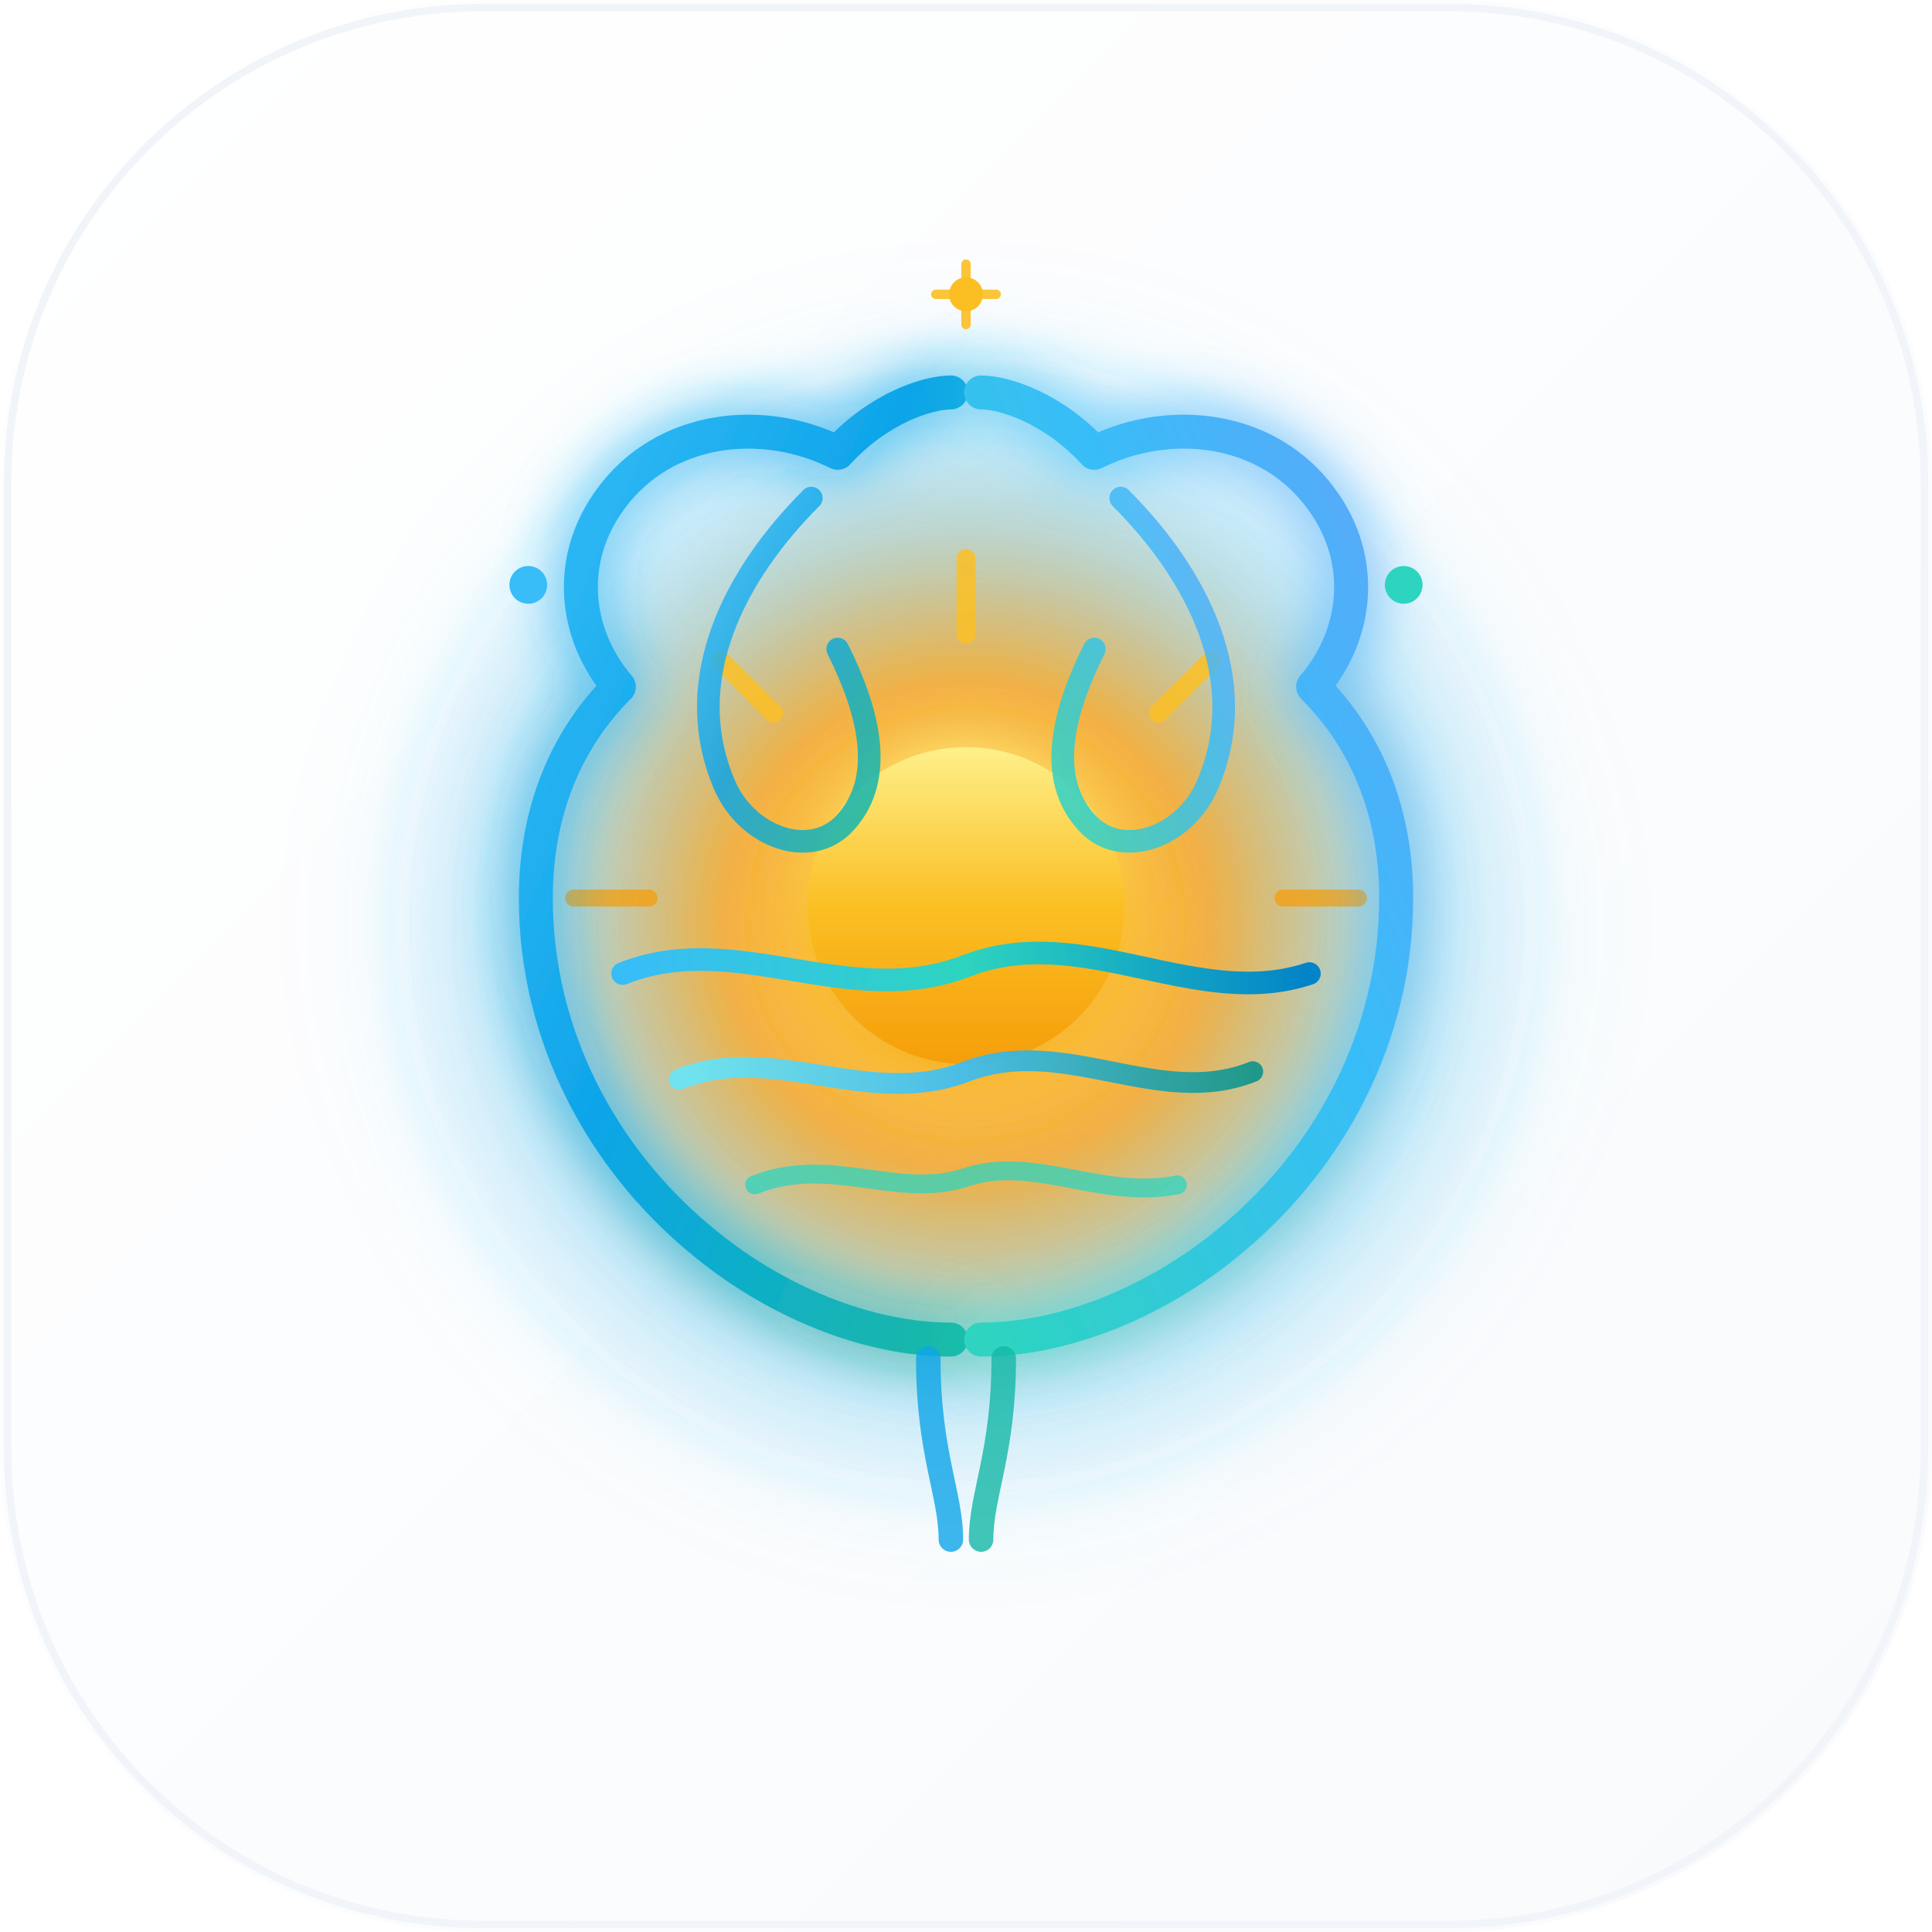
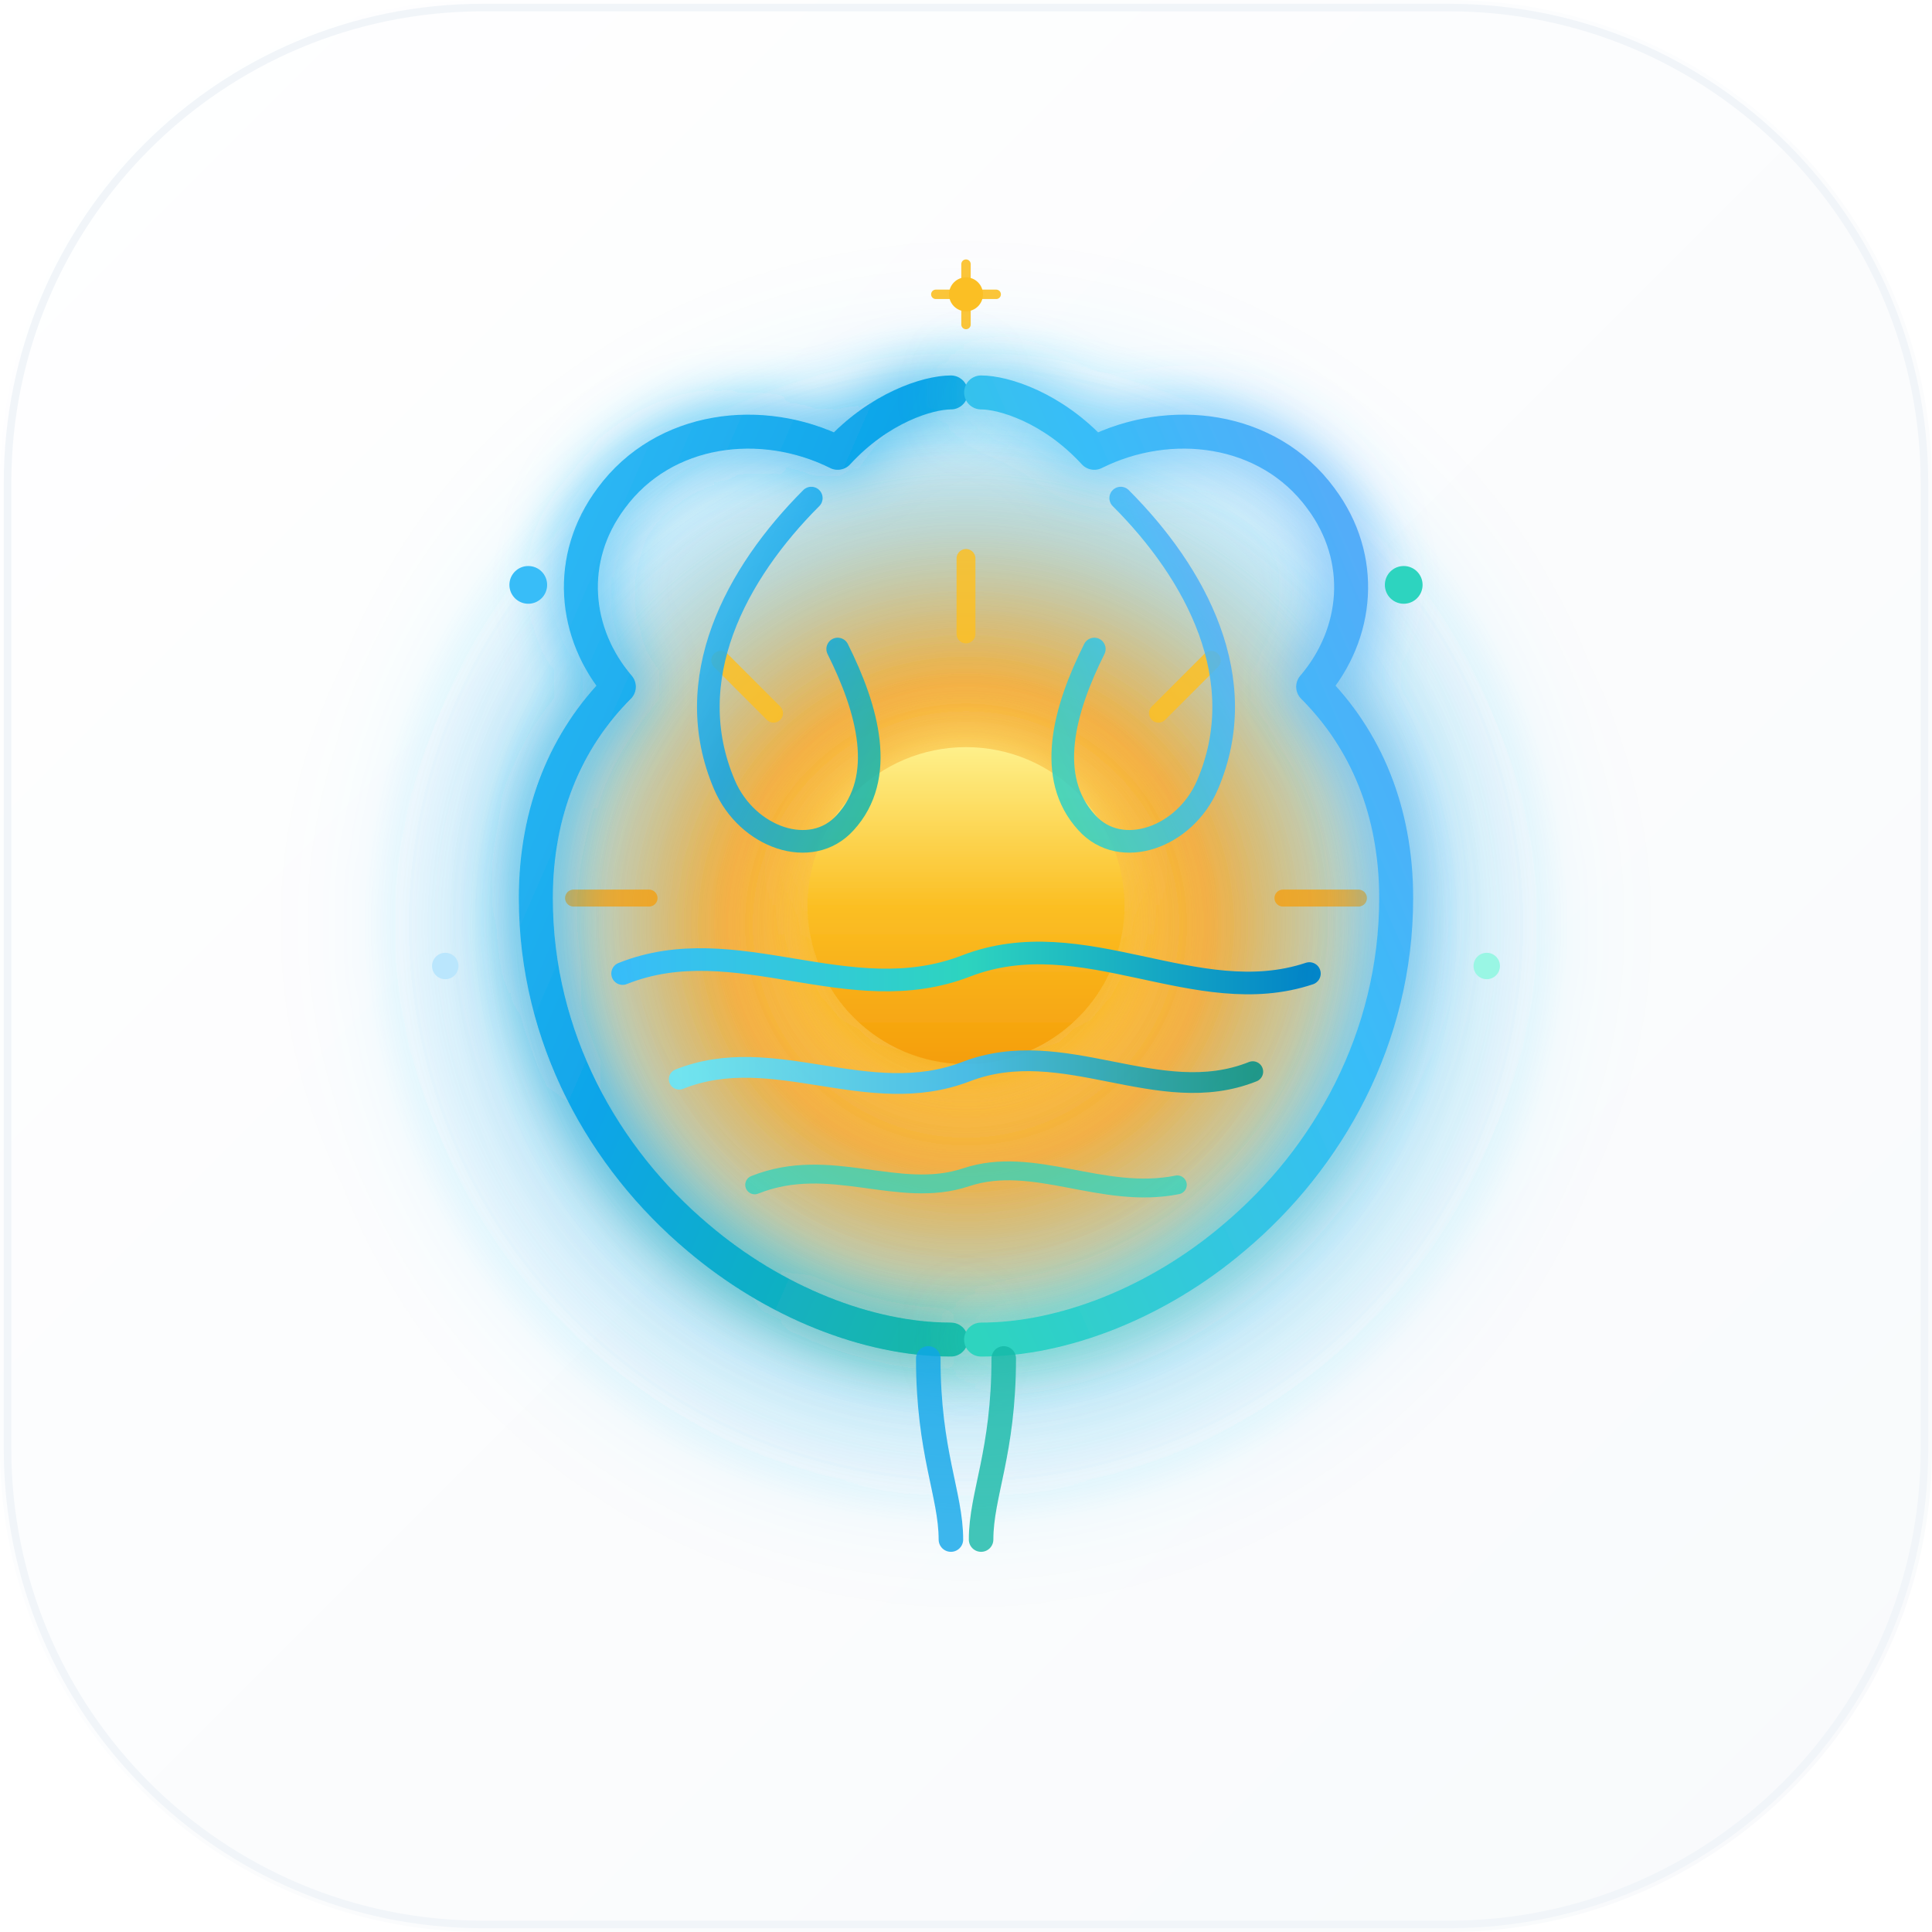
<svg xmlns="http://www.w3.org/2000/svg" viewBox="0 0 512 512" width="512" height="512">
  <defs>
    <filter id="softGlow" x="-20%" y="-20%" width="140%" height="140%">
      <feGaussianBlur stdDeviation="8" result="blur" />
      <feComposite in="SourceGraphic" in2="blur" operator="over" />
    </filter>
    <filter id="ambientSunriseGlow" x="-30%" y="-30%" width="160%" height="160%">
      <feGaussianBlur stdDeviation="16" result="blur" />
      <feComposite in="SourceGraphic" in2="blur" operator="over" />
    </filter>
    <linearGradient id="skyTealGrad" x1="0%" y1="0%" x2="100%" y2="100%">
      <stop offset="0%" stop-color="#38bdf8" />
      <stop offset="45%" stop-color="#0ea5e9" />
      <stop offset="100%" stop-color="#14b8a6" />
    </linearGradient>
    <linearGradient id="softTealGrad" x1="0%" y1="100%" x2="100%" y2="0%">
      <stop offset="0%" stop-color="#2dd4bf" />
      <stop offset="60%" stop-color="#38bdf8" />
      <stop offset="100%" stop-color="#60a5fa" />
    </linearGradient>
    <radialGradient id="sunGlowGrad" cx="50%" cy="50%" r="50%">
      <stop offset="0%" stop-color="#fef08a" stop-opacity="0.95" />
      <stop offset="40%" stop-color="#f59e0b" stop-opacity="0.6" />
      <stop offset="80%" stop-color="#38bdf8" stop-opacity="0.15" />
      <stop offset="100%" stop-color="#38bdf8" stop-opacity="0" />
    </radialGradient>
    <linearGradient id="sunDiscGrad" x1="0%" y1="100%" x2="0%" y2="0%">
      <stop offset="0%" stop-color="#f59e0b" />
      <stop offset="50%" stop-color="#fbbf24" />
      <stop offset="100%" stop-color="#fef08a" />
    </linearGradient>
    <linearGradient id="waveGrad1" x1="0%" y1="0%" x2="100%" y2="0%">
      <stop offset="0%" stop-color="#38bdf8" />
      <stop offset="50%" stop-color="#2dd4bf" />
      <stop offset="100%" stop-color="#0284c7" />
    </linearGradient>
    <linearGradient id="waveGrad2" x1="100%" y1="0%" x2="0%" y2="0%">
      <stop offset="0%" stop-color="#0d9488" />
      <stop offset="50%" stop-color="#38bdf8" />
      <stop offset="100%" stop-color="#67e8f9" />
    </linearGradient>
    <linearGradient id="bgPlateGrad" x1="0%" y1="0%" x2="100%" y2="100%">
      <stop offset="0%" stop-color="#ffffff" />
      <stop offset="100%" stop-color="#f8fafc" />
    </linearGradient>
  </defs>
  <rect width="512" height="512" rx="128" fill="url(#bgPlateGrad)" />
  <rect width="508" height="508" x="2" y="2" rx="126" fill="none" stroke="#f1f5f9" stroke-width="2" />
  <circle cx="256" cy="245" r="160" fill="url(#sunGlowGrad)" filter="url(#ambientSunriseGlow)" />
  <g id="sunrise-element">
    <circle cx="256" cy="240" r="42" fill="url(#sunDiscGrad)" filter="url(#softGlow)" />
    <path d="M256 168 L256 148" stroke="#fbbf24" stroke-width="5" stroke-linecap="round" opacity="0.85" />
    <path d="M205 189 L191 175" stroke="#fbbf24" stroke-width="5" stroke-linecap="round" opacity="0.85" />
    <path d="M307 189 L321 175" stroke="#fbbf24" stroke-width="5" stroke-linecap="round" opacity="0.85" />
    <path d="M172 238 L152 238" stroke="#f59e0b" stroke-width="4.5" stroke-linecap="round" opacity="0.75" />
    <path d="M340 238 L360 238" stroke="#f59e0b" stroke-width="4.5" stroke-linecap="round" opacity="0.75" />
  </g>
  <g id="gentle-waves">
    <path d="M165 258 C 195 246, 225 268, 256 256 C 287 244, 317 268, 347 258" fill="none" stroke="url(#waveGrad1)" stroke-width="6" stroke-linecap="round" stroke-linejoin="round" />
    <path d="M180 286 C 205 276, 230 294, 256 284 C 282 274, 307 294, 332 284" fill="none" stroke="url(#waveGrad2)" stroke-width="5.5" stroke-linecap="round" stroke-linejoin="round" opacity="0.9" />
    <path d="M200 314 C 220 306, 238 318, 256 312 C 274 306, 292 318, 312 314" fill="none" stroke="#2dd4bf" stroke-width="5" stroke-linecap="round" opacity="0.75" />
  </g>
  <path d="     M 252 355     C 230 355, 205 345, 185 328     C 160 307, 142 275, 142 238     C 142 215, 150 196, 164 182     C 152 168, 150 148, 162 132     C 176 113, 202 110, 222 120     C 233 108, 246 104, 252 104   " fill="none" stroke="url(#skyTealGrad)" stroke-width="9" stroke-linecap="round" stroke-linejoin="round" filter="url(#softGlow)" />
  <path d="     M 260 104     C 266 104, 279 108, 290 120     C 310 110, 336 113, 350 132     C 362 148, 360 168, 348 182     C 362 196, 370 215, 370 238     C 370 275, 352 307, 327 328     C 307 345, 282 355, 260 355   " fill="none" stroke="url(#softTealGrad)" stroke-width="9" stroke-linecap="round" stroke-linejoin="round" filter="url(#softGlow)" />
  <path d="     M 215 132     C 195 152, 180 180, 192 208     C 198 222, 215 228, 224 218     C 235 206, 230 188, 222 172   " fill="none" stroke="url(#skyTealGrad)" stroke-width="6" stroke-linecap="round" stroke-linejoin="round" opacity="0.85" />
  <path d="     M 297 132     C 317 152, 332 180, 320 208     C 314 222, 297 228, 288 218     C 277 206, 282 188, 290 172   " fill="none" stroke="url(#softTealGrad)" stroke-width="6" stroke-linecap="round" stroke-linejoin="round" opacity="0.85" />
  <path d="M246 360 C 246 385, 252 396, 252 408" fill="none" stroke="#0ea5e9" stroke-width="6.5" stroke-linecap="round" opacity="0.8" />
  <path d="M266 360 C 266 385, 260 396, 260 408" fill="none" stroke="#14b8a6" stroke-width="6.5" stroke-linecap="round" opacity="0.8" />
  <circle cx="140" cy="155" r="5" fill="#38bdf8" />
  <circle cx="372" cy="155" r="5" fill="#2dd4bf" />
  <circle cx="256" cy="78" r="4.5" fill="#fbbf24" />
  <path d="M256 70 L256 86 M248 78 L264 78" stroke="#fbbf24" stroke-width="2.5" stroke-linecap="round" opacity="0.9" />
+   <circle cx="118" cy="256" r="3.5" fill="#bae6fd" />
+   <circle cx="394" cy="256" r="3.5" fill="#99f6e4" />
</svg>
